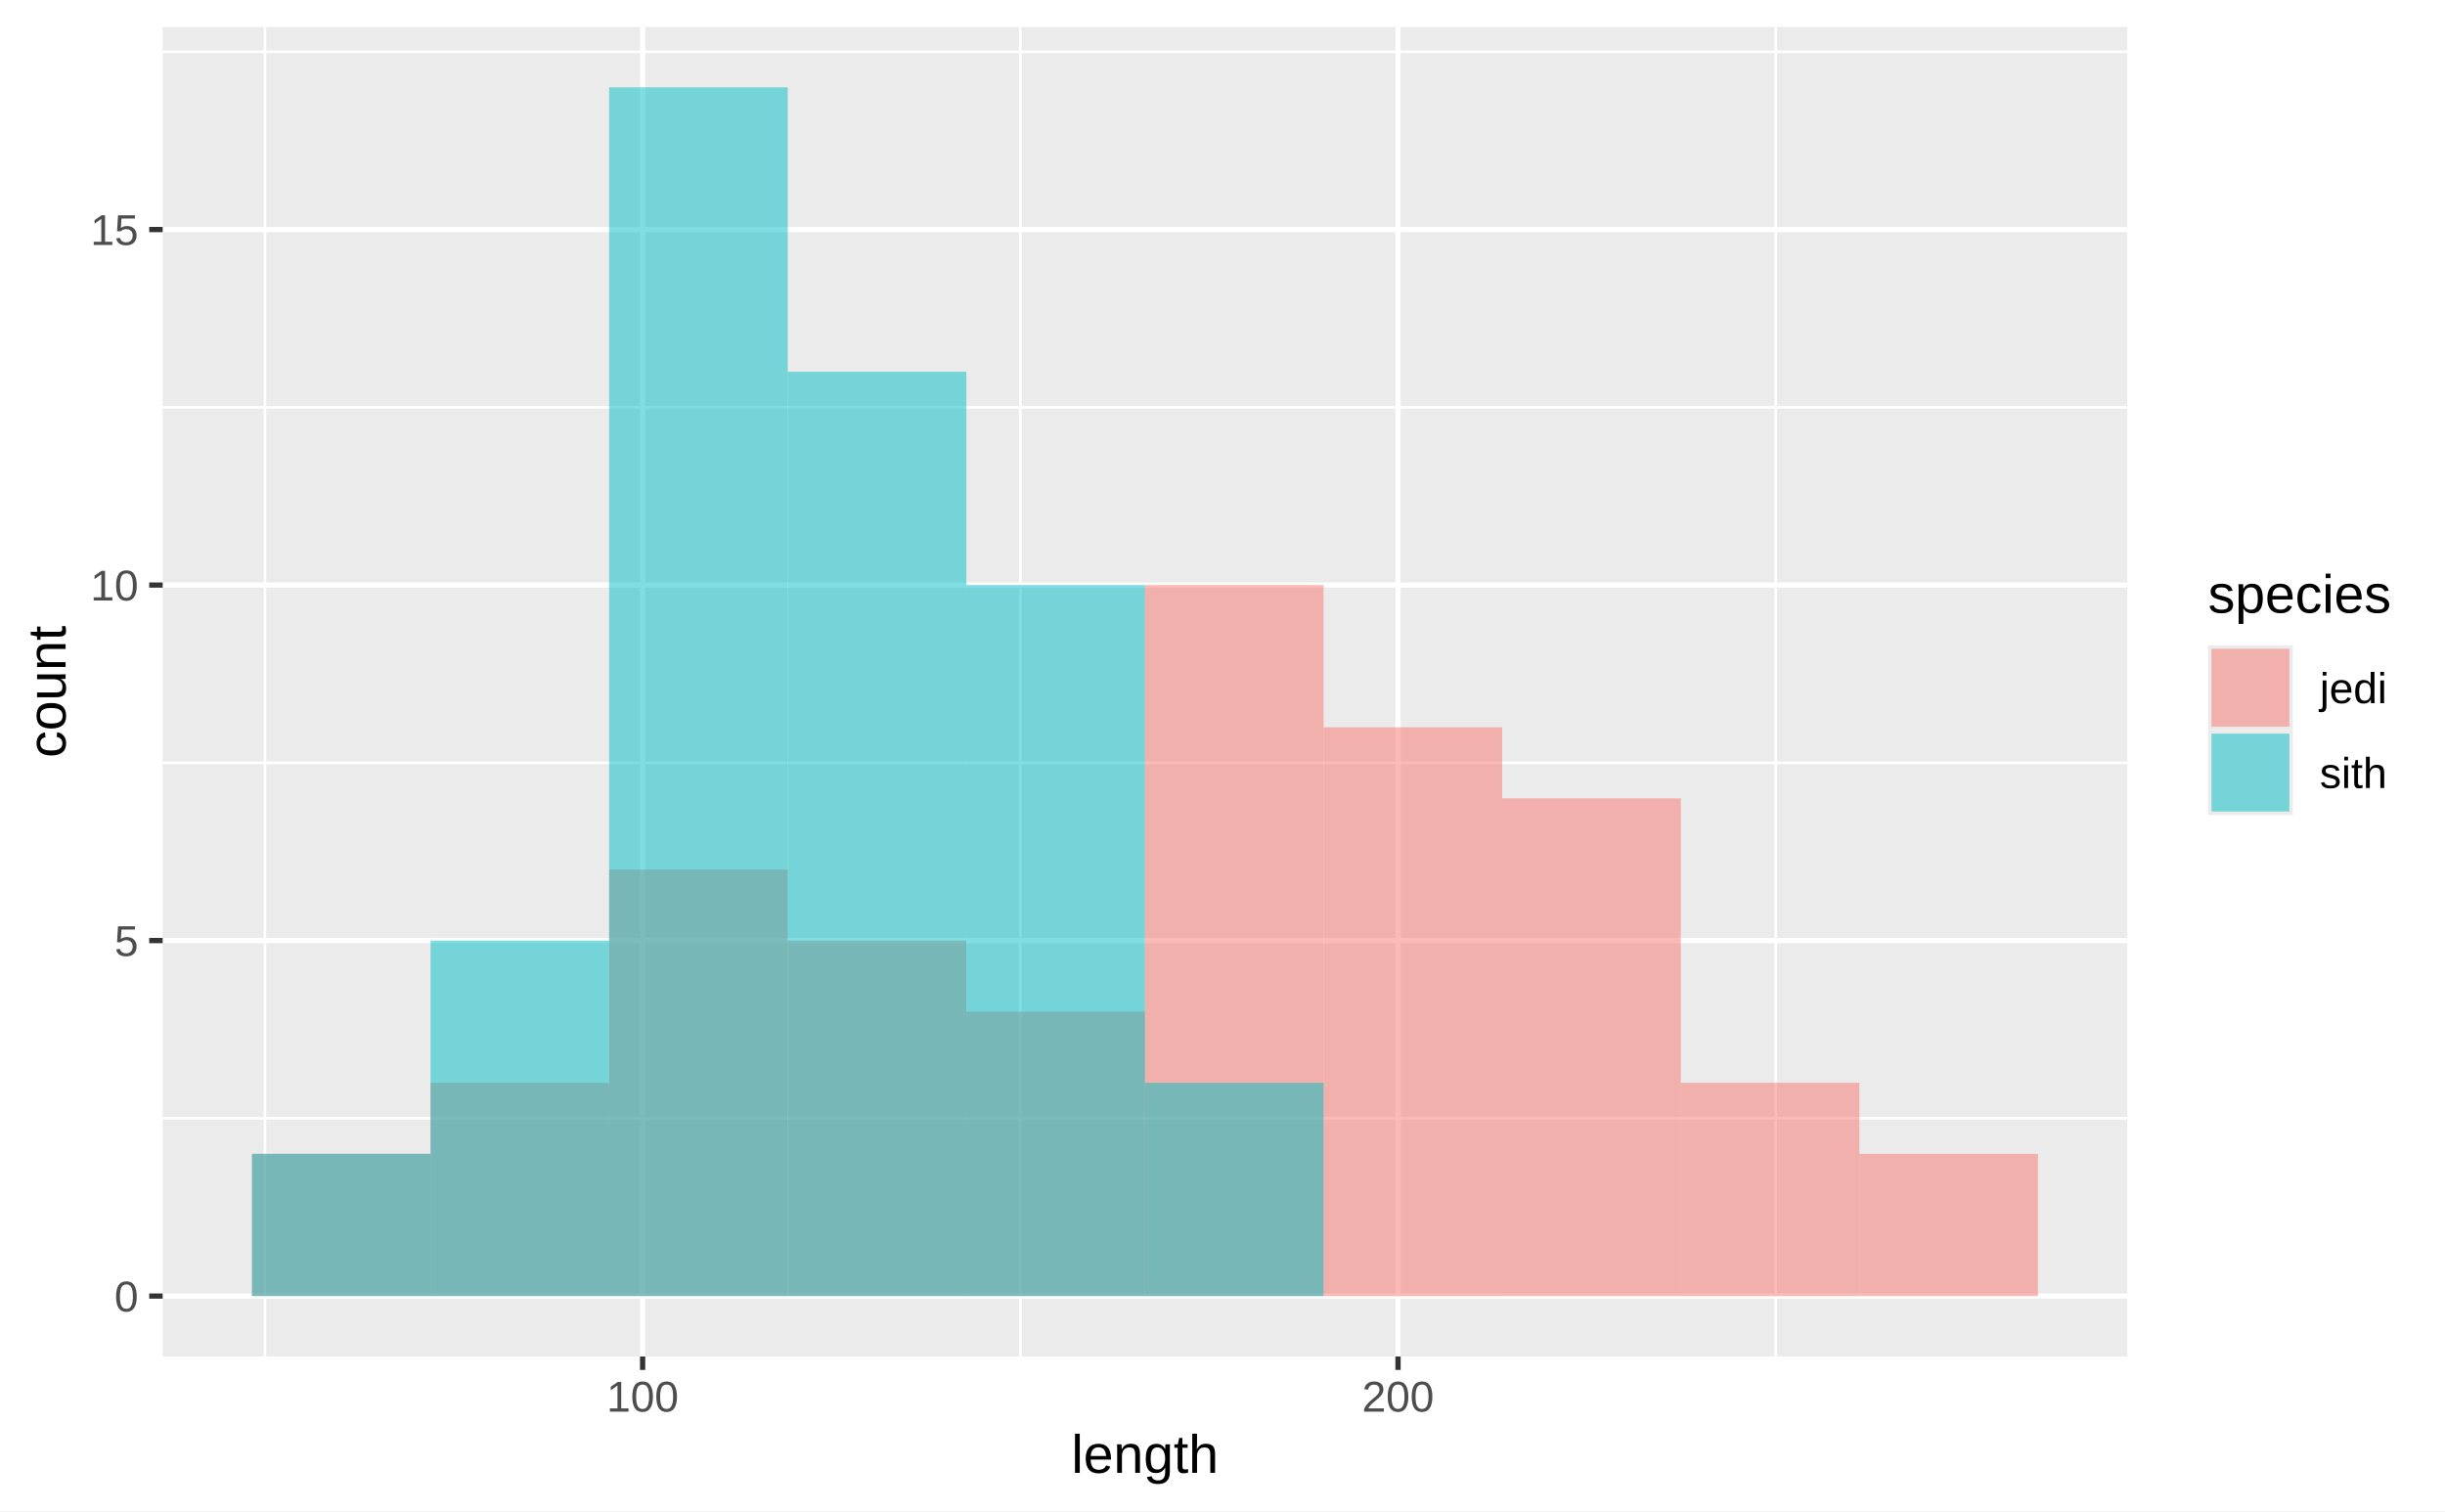
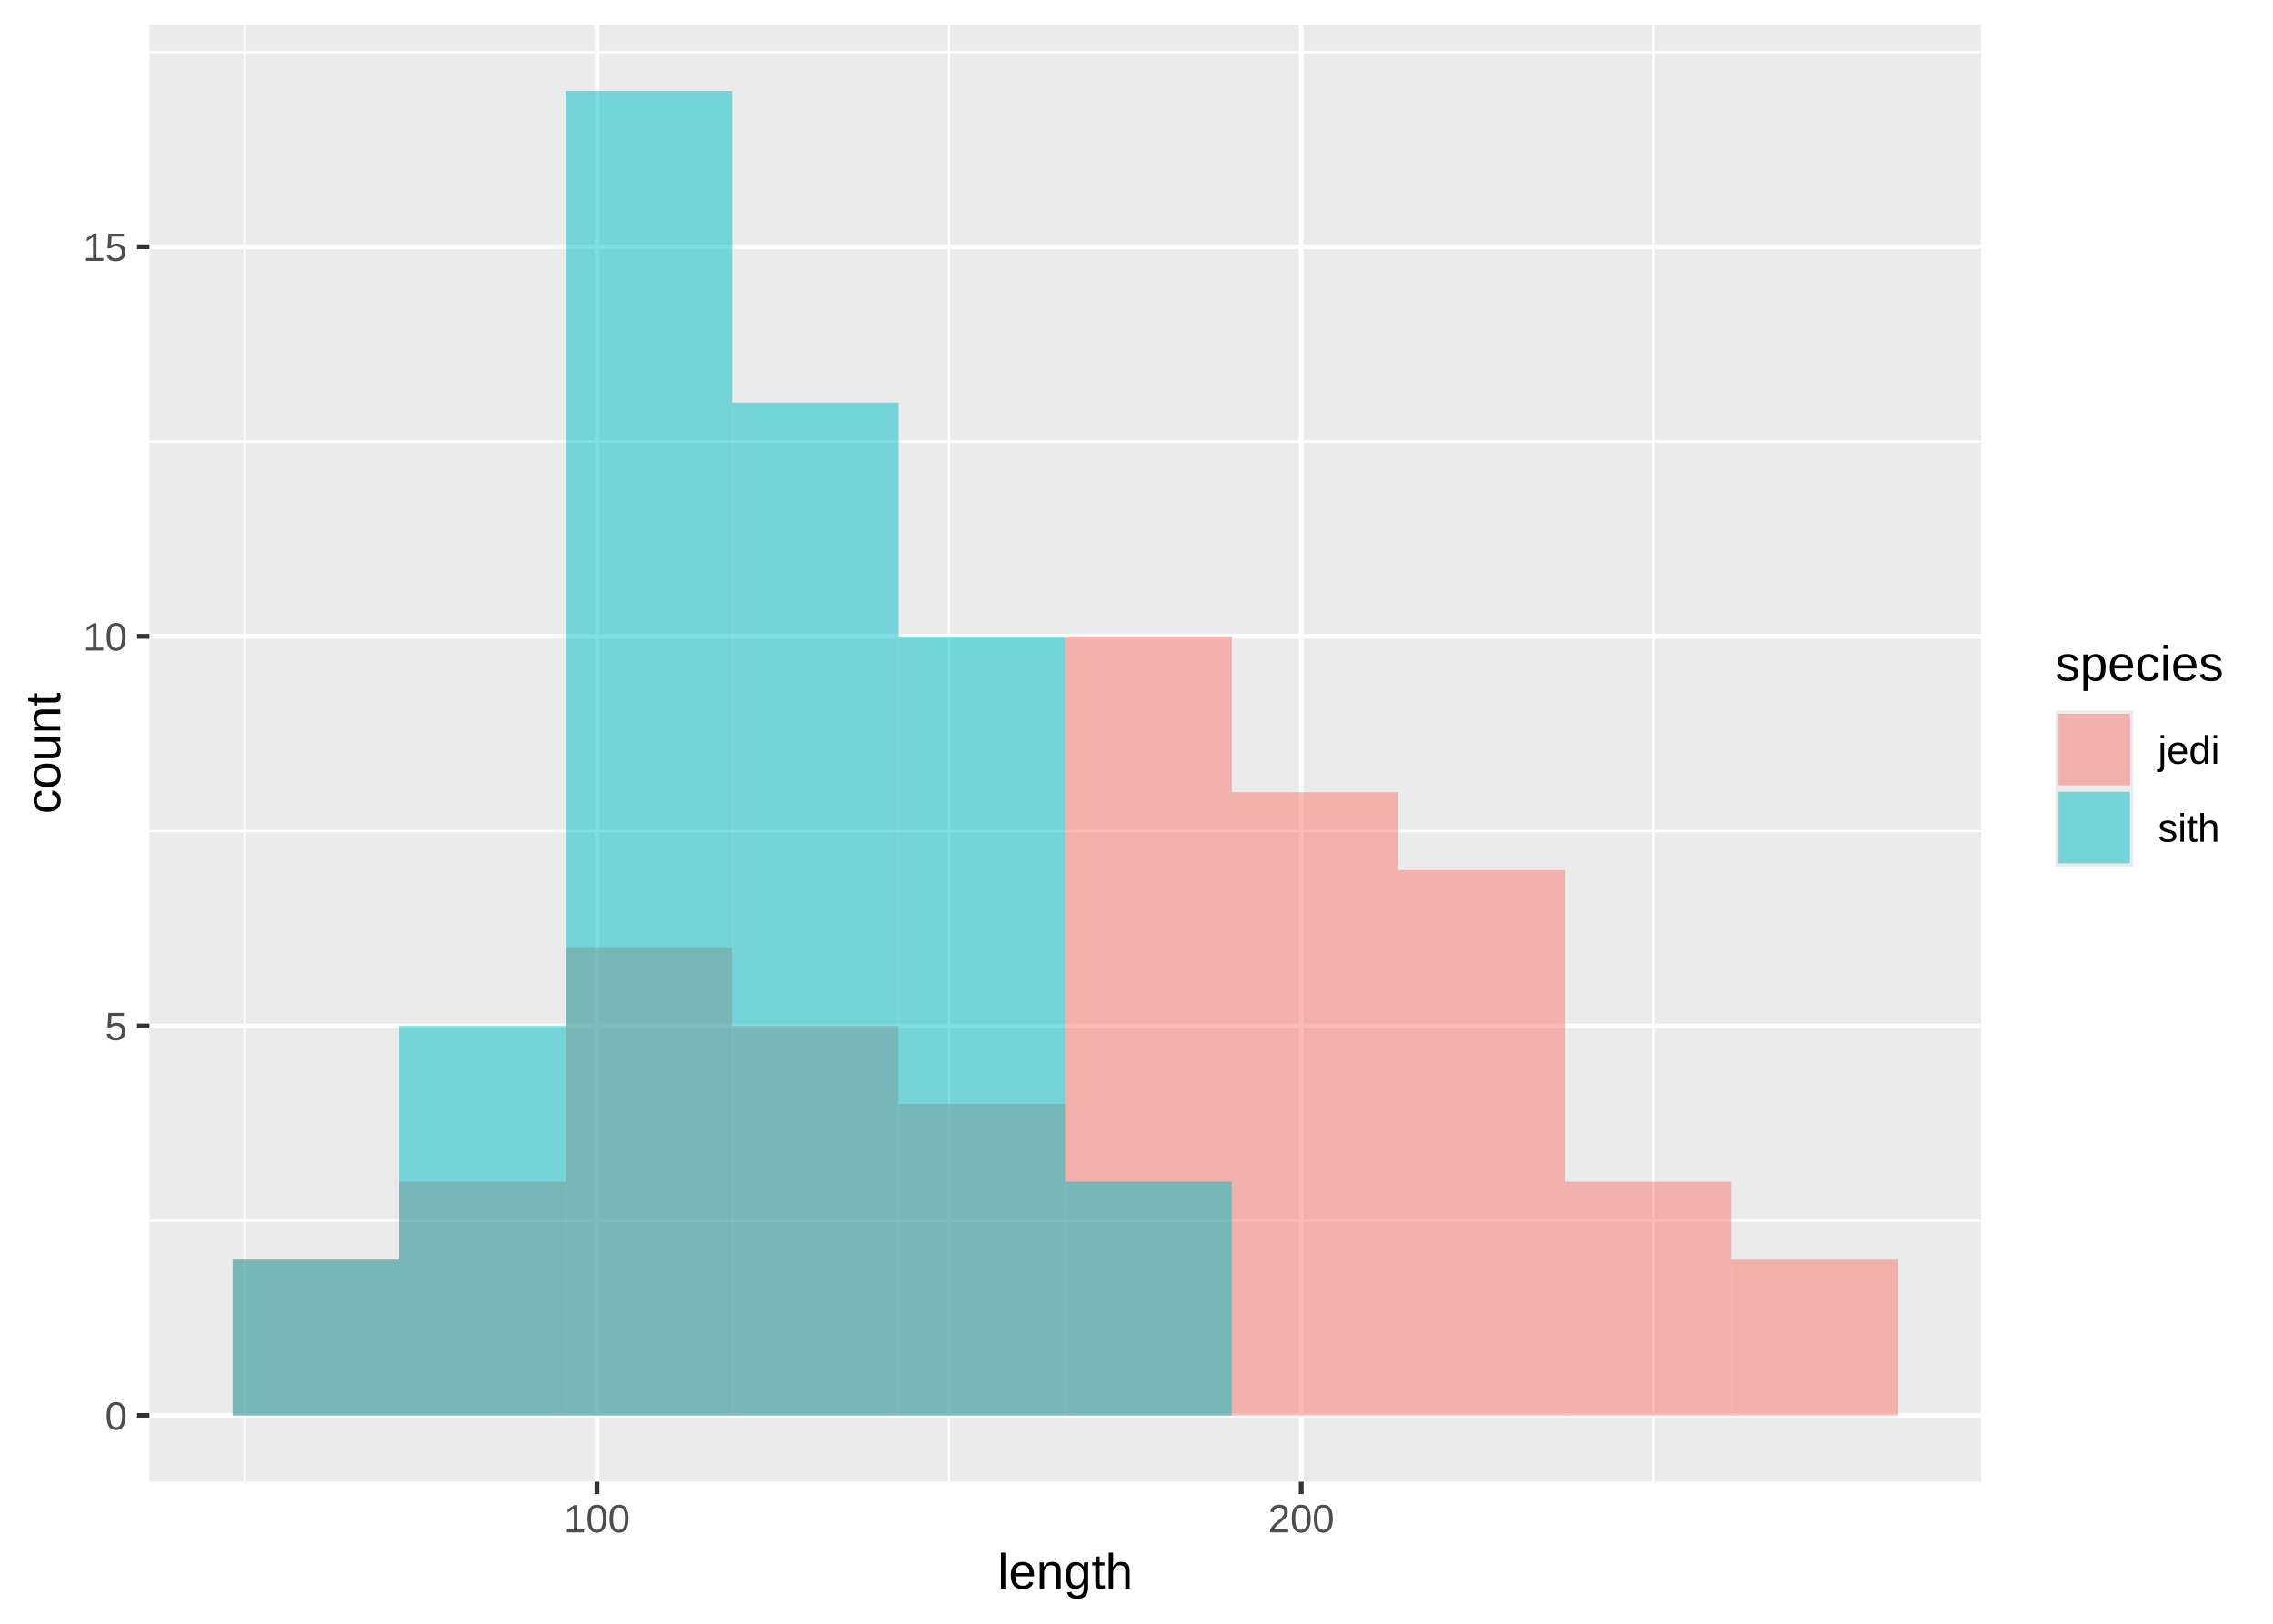
- <svg xmlns="http://www.w3.org/2000/svg" width="498.00pt" height="307.79pt" viewBox="0 0 498.00 307.79">
+ <svg xmlns="http://www.w3.org/2000/svg" width="504.00pt" height="360.00pt" viewBox="0 0 504.00 360.00">
  <g class="svglite">
    <defs>
      <style type="text/css">
    .svglite line, .svglite polyline, .svglite polygon, .svglite path, .svglite rect, .svglite circle {
      fill: none;
      stroke: #000000;
      stroke-linecap: round;
      stroke-linejoin: round;
      stroke-miterlimit: 10.00;
    }
    .svglite text {
      white-space: pre;
    }
    .svglite g.glyphgroup path {
      fill: inherit;
      stroke: none;
    }
  </style>
    </defs>
    <rect width="100%" height="100%" style="stroke: none; fill: #FFFFFF;" />
    <defs>
-       <clipPath id="cpMC4wMHw0OTguMDB8MC4wMHwzMDcuNzk=">
-         <rect x="0.00" y="0.00" width="498.00" height="307.79" />
+       <clipPath id="cpMC4wMHw1MDQuMDB8MC4wMHwzNjAuMDA=">
+         <rect x="0.00" y="0.00" width="504.00" height="360.00" />
      </clipPath>
    </defs>
-     <g clip-path="url(#cpMC4wMHw0OTguMDB8MC4wMHwzMDcuNzk=)">
-       <rect x="0" y="0.00" width="498.00" height="307.79" style="stroke-width: 1.07; stroke: #FFFFFF; fill: #FFFFFF;" />
+     <g clip-path="url(#cpMC4wMHw1MDQuMDB8MC4wMHwzNjAuMDA=)">
+       <rect x="0" y="0.00" width="504.00" height="360.00" style="stroke-width: 1.07; stroke: #FFFFFF; fill: #FFFFFF;" />
    </g>
    <defs>
-       <clipPath id="cpMzMuMTN8NDMzLjI5fDUuNDh8Mjc2LjI5">
-         <rect x="33.13" y="5.48" width="400.16" height="270.81" />
+       <clipPath id="cpMzMuMTN8NDM5LjI5fDUuNDh8MzI4LjUw">
+         <rect x="33.13" y="5.48" width="406.16" height="323.02" />
      </clipPath>
    </defs>
-     <g clip-path="url(#cpMzMuMTN8NDMzLjI5fDUuNDh8Mjc2LjI5)">
-       <rect x="33.13" y="5.48" width="400.16" height="270.81" style="stroke-width: 1.07; stroke: none; fill: #EBEBEB;" />
-       <polyline points="33.13,227.78 433.29,227.78 " style="stroke-width: 0.53; stroke: #FFFFFF; stroke-linecap: butt;" />
-       <polyline points="33.13,155.37 433.29,155.37 " style="stroke-width: 0.53; stroke: #FFFFFF; stroke-linecap: butt;" />
-       <polyline points="33.13,82.96 433.29,82.96 " style="stroke-width: 0.53; stroke: #FFFFFF; stroke-linecap: butt;" />
-       <polyline points="33.13,10.55 433.29,10.55 " style="stroke-width: 0.53; stroke: #FFFFFF; stroke-linecap: butt;" />
-       <polyline points="53.97,276.29 53.97,5.48 " style="stroke-width: 0.53; stroke: #FFFFFF; stroke-linecap: butt;" />
-       <polyline points="207.82,276.29 207.82,5.48 " style="stroke-width: 0.53; stroke: #FFFFFF; stroke-linecap: butt;" />
-       <polyline points="361.68,276.29 361.68,5.48 " style="stroke-width: 0.53; stroke: #FFFFFF; stroke-linecap: butt;" />
-       <polyline points="33.13,263.98 433.29,263.98 " style="stroke-width: 1.07; stroke: #FFFFFF; stroke-linecap: butt;" />
-       <polyline points="33.13,191.57 433.29,191.57 " style="stroke-width: 1.07; stroke: #FFFFFF; stroke-linecap: butt;" />
-       <polyline points="33.13,119.16 433.29,119.16 " style="stroke-width: 1.07; stroke: #FFFFFF; stroke-linecap: butt;" />
-       <polyline points="33.13,46.75 433.29,46.75 " style="stroke-width: 1.07; stroke: #FFFFFF; stroke-linecap: butt;" />
-       <polyline points="130.89,276.29 130.89,5.48 " style="stroke-width: 1.07; stroke: #FFFFFF; stroke-linecap: butt;" />
-       <polyline points="284.75,276.29 284.75,5.48 " style="stroke-width: 1.07; stroke: #FFFFFF; stroke-linecap: butt;" />
-       <rect x="51.32" y="235.02" width="36.38" height="28.96" style="stroke-width: 1.07; stroke: none; stroke-linecap: butt; stroke-linejoin: miter; fill: #F8766D; fill-opacity: 0.50;" />
-       <rect x="87.69" y="220.54" width="36.38" height="43.45" style="stroke-width: 1.07; stroke: none; stroke-linecap: butt; stroke-linejoin: miter; fill: #F8766D; fill-opacity: 0.50;" />
-       <rect x="124.07" y="177.09" width="36.38" height="86.89" style="stroke-width: 1.07; stroke: none; stroke-linecap: butt; stroke-linejoin: miter; fill: #F8766D; fill-opacity: 0.50;" />
-       <rect x="160.45" y="191.57" width="36.38" height="72.41" style="stroke-width: 1.07; stroke: none; stroke-linecap: butt; stroke-linejoin: miter; fill: #F8766D; fill-opacity: 0.50;" />
-       <rect x="196.83" y="206.05" width="36.38" height="57.93" style="stroke-width: 1.07; stroke: none; stroke-linecap: butt; stroke-linejoin: miter; fill: #F8766D; fill-opacity: 0.50;" />
-       <rect x="233.21" y="119.16" width="36.38" height="144.82" style="stroke-width: 1.07; stroke: none; stroke-linecap: butt; stroke-linejoin: miter; fill: #F8766D; fill-opacity: 0.50;" />
-       <rect x="269.59" y="148.13" width="36.38" height="115.86" style="stroke-width: 1.07; stroke: none; stroke-linecap: butt; stroke-linejoin: miter; fill: #F8766D; fill-opacity: 0.50;" />
-       <rect x="305.97" y="162.61" width="36.38" height="101.37" style="stroke-width: 1.07; stroke: none; stroke-linecap: butt; stroke-linejoin: miter; fill: #F8766D; fill-opacity: 0.50;" />
-       <rect x="342.34" y="220.54" width="36.38" height="43.45" style="stroke-width: 1.07; stroke: none; stroke-linecap: butt; stroke-linejoin: miter; fill: #F8766D; fill-opacity: 0.50;" />
-       <rect x="378.72" y="235.02" width="36.38" height="28.96" style="stroke-width: 1.07; stroke: none; stroke-linecap: butt; stroke-linejoin: miter; fill: #F8766D; fill-opacity: 0.50;" />
-       <rect x="51.32" y="235.02" width="36.38" height="28.96" style="stroke-width: 1.07; stroke: none; stroke-linecap: butt; stroke-linejoin: miter; fill: #00BFC4; fill-opacity: 0.50;" />
-       <rect x="87.69" y="191.57" width="36.38" height="72.41" style="stroke-width: 1.07; stroke: none; stroke-linecap: butt; stroke-linejoin: miter; fill: #00BFC4; fill-opacity: 0.50;" />
-       <rect x="124.07" y="17.79" width="36.38" height="246.19" style="stroke-width: 1.07; stroke: none; stroke-linecap: butt; stroke-linejoin: miter; fill: #00BFC4; fill-opacity: 0.50;" />
-       <rect x="160.45" y="75.72" width="36.38" height="188.26" style="stroke-width: 1.07; stroke: none; stroke-linecap: butt; stroke-linejoin: miter; fill: #00BFC4; fill-opacity: 0.50;" />
-       <rect x="196.83" y="119.16" width="36.38" height="144.82" style="stroke-width: 1.07; stroke: none; stroke-linecap: butt; stroke-linejoin: miter; fill: #00BFC4; fill-opacity: 0.50;" />
-       <rect x="233.21" y="220.54" width="36.38" height="43.45" style="stroke-width: 1.07; stroke: none; stroke-linecap: butt; stroke-linejoin: miter; fill: #00BFC4; fill-opacity: 0.50;" />
-       <rect x="269.59" y="263.98" width="36.38" height="0.00" style="stroke-width: 1.07; stroke: none; stroke-linecap: butt; stroke-linejoin: miter; fill: #00BFC4; fill-opacity: 0.50;" />
-       <rect x="305.97" y="263.98" width="36.38" height="0.00" style="stroke-width: 1.07; stroke: none; stroke-linecap: butt; stroke-linejoin: miter; fill: #00BFC4; fill-opacity: 0.50;" />
-       <rect x="342.34" y="263.98" width="36.38" height="0.00" style="stroke-width: 1.07; stroke: none; stroke-linecap: butt; stroke-linejoin: miter; fill: #00BFC4; fill-opacity: 0.50;" />
-       <rect x="378.72" y="263.98" width="36.38" height="0.00" style="stroke-width: 1.07; stroke: none; stroke-linecap: butt; stroke-linejoin: miter; fill: #00BFC4; fill-opacity: 0.50;" />
+     <g clip-path="url(#cpMzMuMTN8NDM5LjI5fDUuNDh8MzI4LjUw)">
+       <rect x="33.13" y="5.48" width="406.16" height="323.02" style="stroke-width: 1.07; stroke: none; fill: #EBEBEB;" />
+       <polyline points="33.13,270.64 439.29,270.64 " style="stroke-width: 0.53; stroke: #FFFFFF; stroke-linecap: butt;" />
+       <polyline points="33.13,184.27 439.29,184.27 " style="stroke-width: 0.53; stroke: #FFFFFF; stroke-linecap: butt;" />
+       <polyline points="33.13,97.90 439.29,97.90 " style="stroke-width: 0.53; stroke: #FFFFFF; stroke-linecap: butt;" />
+       <polyline points="33.13,11.53 439.29,11.53 " style="stroke-width: 0.53; stroke: #FFFFFF; stroke-linecap: butt;" />
+       <polyline points="54.28,328.50 54.28,5.48 " style="stroke-width: 0.53; stroke: #FFFFFF; stroke-linecap: butt;" />
+       <polyline points="210.44,328.50 210.44,5.48 " style="stroke-width: 0.53; stroke: #FFFFFF; stroke-linecap: butt;" />
+       <polyline points="366.60,328.50 366.60,5.48 " style="stroke-width: 0.53; stroke: #FFFFFF; stroke-linecap: butt;" />
+       <polyline points="33.13,313.82 439.29,313.82 " style="stroke-width: 1.07; stroke: #FFFFFF; stroke-linecap: butt;" />
+       <polyline points="33.13,227.45 439.29,227.45 " style="stroke-width: 1.07; stroke: #FFFFFF; stroke-linecap: butt;" />
+       <polyline points="33.13,141.08 439.29,141.08 " style="stroke-width: 1.07; stroke: #FFFFFF; stroke-linecap: butt;" />
+       <polyline points="33.13,54.71 439.29,54.71 " style="stroke-width: 1.07; stroke: #FFFFFF; stroke-linecap: butt;" />
+       <polyline points="132.36,328.50 132.36,5.48 " style="stroke-width: 1.07; stroke: #FFFFFF; stroke-linecap: butt;" />
+       <polyline points="288.52,328.50 288.52,5.48 " style="stroke-width: 1.07; stroke: #FFFFFF; stroke-linecap: butt;" />
+       <rect x="51.59" y="279.27" width="36.92" height="34.55" style="stroke-width: 1.07; stroke: none; stroke-linecap: butt; stroke-linejoin: miter; fill: #F8766D; fill-opacity: 0.50;" />
+       <rect x="88.51" y="262.00" width="36.92" height="51.82" style="stroke-width: 1.07; stroke: none; stroke-linecap: butt; stroke-linejoin: miter; fill: #F8766D; fill-opacity: 0.50;" />
+       <rect x="125.44" y="210.18" width="36.92" height="103.64" style="stroke-width: 1.07; stroke: none; stroke-linecap: butt; stroke-linejoin: miter; fill: #F8766D; fill-opacity: 0.50;" />
+       <rect x="162.36" y="227.45" width="36.92" height="86.37" style="stroke-width: 1.07; stroke: none; stroke-linecap: butt; stroke-linejoin: miter; fill: #F8766D; fill-opacity: 0.50;" />
+       <rect x="199.28" y="244.72" width="36.92" height="69.10" style="stroke-width: 1.07; stroke: none; stroke-linecap: butt; stroke-linejoin: miter; fill: #F8766D; fill-opacity: 0.50;" />
+       <rect x="236.21" y="141.08" width="36.92" height="172.74" style="stroke-width: 1.07; stroke: none; stroke-linecap: butt; stroke-linejoin: miter; fill: #F8766D; fill-opacity: 0.50;" />
+       <rect x="273.13" y="175.63" width="36.92" height="138.19" style="stroke-width: 1.07; stroke: none; stroke-linecap: butt; stroke-linejoin: miter; fill: #F8766D; fill-opacity: 0.50;" />
+       <rect x="310.06" y="192.90" width="36.92" height="120.92" style="stroke-width: 1.07; stroke: none; stroke-linecap: butt; stroke-linejoin: miter; fill: #F8766D; fill-opacity: 0.50;" />
+       <rect x="346.98" y="262.00" width="36.92" height="51.82" style="stroke-width: 1.07; stroke: none; stroke-linecap: butt; stroke-linejoin: miter; fill: #F8766D; fill-opacity: 0.50;" />
+       <rect x="383.90" y="279.27" width="36.92" height="34.55" style="stroke-width: 1.07; stroke: none; stroke-linecap: butt; stroke-linejoin: miter; fill: #F8766D; fill-opacity: 0.50;" />
+       <rect x="51.59" y="279.27" width="36.92" height="34.55" style="stroke-width: 1.07; stroke: none; stroke-linecap: butt; stroke-linejoin: miter; fill: #00BFC4; fill-opacity: 0.50;" />
+       <rect x="88.51" y="227.45" width="36.92" height="86.37" style="stroke-width: 1.07; stroke: none; stroke-linecap: butt; stroke-linejoin: miter; fill: #00BFC4; fill-opacity: 0.50;" />
+       <rect x="125.44" y="20.16" width="36.92" height="293.66" style="stroke-width: 1.07; stroke: none; stroke-linecap: butt; stroke-linejoin: miter; fill: #00BFC4; fill-opacity: 0.50;" />
+       <rect x="162.36" y="89.26" width="36.92" height="224.56" style="stroke-width: 1.07; stroke: none; stroke-linecap: butt; stroke-linejoin: miter; fill: #00BFC4; fill-opacity: 0.50;" />
+       <rect x="199.28" y="141.08" width="36.92" height="172.74" style="stroke-width: 1.07; stroke: none; stroke-linecap: butt; stroke-linejoin: miter; fill: #00BFC4; fill-opacity: 0.50;" />
+       <rect x="236.21" y="262.00" width="36.92" height="51.82" style="stroke-width: 1.07; stroke: none; stroke-linecap: butt; stroke-linejoin: miter; fill: #00BFC4; fill-opacity: 0.50;" />
+       <rect x="273.13" y="313.82" width="36.92" height="0.00" style="stroke-width: 1.07; stroke: none; stroke-linecap: butt; stroke-linejoin: miter; fill: #00BFC4; fill-opacity: 0.50;" />
+       <rect x="310.06" y="313.82" width="36.92" height="0.00" style="stroke-width: 1.07; stroke: none; stroke-linecap: butt; stroke-linejoin: miter; fill: #00BFC4; fill-opacity: 0.50;" />
+       <rect x="346.98" y="313.82" width="36.92" height="0.00" style="stroke-width: 1.07; stroke: none; stroke-linecap: butt; stroke-linejoin: miter; fill: #00BFC4; fill-opacity: 0.50;" />
+       <rect x="383.90" y="313.82" width="36.92" height="0.00" style="stroke-width: 1.07; stroke: none; stroke-linecap: butt; stroke-linejoin: miter; fill: #00BFC4; fill-opacity: 0.50;" />
    </g>
-     <g clip-path="url(#cpMC4wMHw0OTguMDB8MC4wMHwzMDcuNzk=)">
-       <text x="28.20" y="267.13" text-anchor="end" style="font-size: 8.80px;fill: #4D4D4D; font-family: &quot;Arial&quot;;" textLength="4.89px" lengthAdjust="spacingAndGlyphs">0</text>
-       <text x="28.20" y="194.72" text-anchor="end" style="font-size: 8.80px;fill: #4D4D4D; font-family: &quot;Arial&quot;;" textLength="4.89px" lengthAdjust="spacingAndGlyphs">5</text>
-       <text x="28.20" y="122.31" text-anchor="end" style="font-size: 8.80px;fill: #4D4D4D; font-family: &quot;Arial&quot;;" textLength="9.78px" lengthAdjust="spacingAndGlyphs">10</text>
-       <text x="28.20" y="49.90" text-anchor="end" style="font-size: 8.80px;fill: #4D4D4D; font-family: &quot;Arial&quot;;" textLength="9.78px" lengthAdjust="spacingAndGlyphs">15</text>
-       <polyline points="30.39,263.98 33.13,263.98 " style="stroke-width: 1.07; stroke: #333333; stroke-linecap: butt;" />
-       <polyline points="30.39,191.57 33.13,191.57 " style="stroke-width: 1.07; stroke: #333333; stroke-linecap: butt;" />
-       <polyline points="30.39,119.16 33.13,119.16 " style="stroke-width: 1.07; stroke: #333333; stroke-linecap: butt;" />
-       <polyline points="30.39,46.75 33.13,46.75 " style="stroke-width: 1.07; stroke: #333333; stroke-linecap: butt;" />
-       <polyline points="130.89,279.03 130.89,276.29 " style="stroke-width: 1.07; stroke: #333333; stroke-linecap: butt;" />
-       <polyline points="284.75,279.03 284.75,276.29 " style="stroke-width: 1.07; stroke: #333333; stroke-linecap: butt;" />
-       <text x="130.89" y="287.52" text-anchor="middle" style="font-size: 8.80px;fill: #4D4D4D; font-family: &quot;Arial&quot;;" textLength="14.67px" lengthAdjust="spacingAndGlyphs">100</text>
-       <text x="284.75" y="287.52" text-anchor="middle" style="font-size: 8.80px;fill: #4D4D4D; font-family: &quot;Arial&quot;;" textLength="14.67px" lengthAdjust="spacingAndGlyphs">200</text>
-       <text x="233.21" y="299.99" text-anchor="middle" style="font-size: 11.00px; font-family: &quot;Arial&quot;;" textLength="30.00px" lengthAdjust="spacingAndGlyphs">length</text>
-       <text transform="translate(13.36,140.89) rotate(-90)" text-anchor="middle" style="font-size: 11.00px; font-family: &quot;Arial&quot;;" textLength="26.94px" lengthAdjust="spacingAndGlyphs">count</text>
-       <rect x="444.25" y="110.29" width="48.27" height="61.19" style="stroke-width: 1.07; stroke: none; fill: #FFFFFF;" />
-       <text x="449.73" y="124.80" style="font-size: 11.00px; font-family: &quot;Arial&quot;;" textLength="37.31px" lengthAdjust="spacingAndGlyphs">species</text>
-       <rect x="449.73" y="131.44" width="17.28" height="17.28" style="stroke-width: 1.07; stroke: none; fill: #EBEBEB;" />
-       <rect x="450.44" y="132.15" width="15.86" height="15.86" style="stroke-width: 1.07; stroke: none; stroke-linecap: butt; stroke-linejoin: miter; fill: #F8766D; fill-opacity: 0.50;" />
-       <rect x="449.73" y="148.72" width="17.28" height="17.28" style="stroke-width: 1.07; stroke: none; fill: #EBEBEB;" />
-       <rect x="450.44" y="149.43" width="15.86" height="15.86" style="stroke-width: 1.07; stroke: none; stroke-linecap: butt; stroke-linejoin: miter; fill: #00BFC4; fill-opacity: 0.50;" />
-       <text x="472.49" y="143.23" style="font-size: 8.80px; font-family: &quot;Arial&quot;;" textLength="13.69px" lengthAdjust="spacingAndGlyphs">jedi</text>
-       <text x="472.49" y="160.51" style="font-size: 8.80px; font-family: &quot;Arial&quot;;" textLength="13.69px" lengthAdjust="spacingAndGlyphs">sith</text>
+     <g clip-path="url(#cpMC4wMHw1MDQuMDB8MC4wMHwzNjAuMDA=)">
+       <text x="28.20" y="316.97" text-anchor="end" style="font-size: 8.80px;fill: #4D4D4D; font-family: &quot;Arial&quot;;" textLength="4.89px" lengthAdjust="spacingAndGlyphs">0</text>
+       <text x="28.20" y="230.60" text-anchor="end" style="font-size: 8.80px;fill: #4D4D4D; font-family: &quot;Arial&quot;;" textLength="4.89px" lengthAdjust="spacingAndGlyphs">5</text>
+       <text x="28.20" y="144.23" text-anchor="end" style="font-size: 8.80px;fill: #4D4D4D; font-family: &quot;Arial&quot;;" textLength="9.78px" lengthAdjust="spacingAndGlyphs">10</text>
+       <text x="28.20" y="57.86" text-anchor="end" style="font-size: 8.80px;fill: #4D4D4D; font-family: &quot;Arial&quot;;" textLength="9.78px" lengthAdjust="spacingAndGlyphs">15</text>
+       <polyline points="30.39,313.82 33.13,313.82 " style="stroke-width: 1.07; stroke: #333333; stroke-linecap: butt;" />
+       <polyline points="30.39,227.45 33.13,227.45 " style="stroke-width: 1.07; stroke: #333333; stroke-linecap: butt;" />
+       <polyline points="30.39,141.08 33.13,141.08 " style="stroke-width: 1.07; stroke: #333333; stroke-linecap: butt;" />
+       <polyline points="30.39,54.71 33.13,54.71 " style="stroke-width: 1.07; stroke: #333333; stroke-linecap: butt;" />
+       <polyline points="132.36,331.24 132.36,328.50 " style="stroke-width: 1.07; stroke: #333333; stroke-linecap: butt;" />
+       <polyline points="288.52,331.24 288.52,328.50 " style="stroke-width: 1.07; stroke: #333333; stroke-linecap: butt;" />
+       <text x="132.36" y="339.74" text-anchor="middle" style="font-size: 8.80px;fill: #4D4D4D; font-family: &quot;Arial&quot;;" textLength="14.67px" lengthAdjust="spacingAndGlyphs">100</text>
+       <text x="288.52" y="339.74" text-anchor="middle" style="font-size: 8.80px;fill: #4D4D4D; font-family: &quot;Arial&quot;;" textLength="14.67px" lengthAdjust="spacingAndGlyphs">200</text>
+       <text x="236.21" y="352.20" text-anchor="middle" style="font-size: 11.00px; font-family: &quot;Arial&quot;;" textLength="30.00px" lengthAdjust="spacingAndGlyphs">length</text>
+       <text transform="translate(13.36,166.99) rotate(-90)" text-anchor="middle" style="font-size: 11.00px; font-family: &quot;Arial&quot;;" textLength="26.94px" lengthAdjust="spacingAndGlyphs">count</text>
+       <rect x="450.25" y="136.39" width="48.27" height="61.19" style="stroke-width: 1.07; stroke: none; fill: #FFFFFF;" />
+       <text x="455.73" y="150.91" style="font-size: 11.00px; font-family: &quot;Arial&quot;;" textLength="37.31px" lengthAdjust="spacingAndGlyphs">species</text>
+       <rect x="455.73" y="157.55" width="17.28" height="17.28" style="stroke-width: 1.07; stroke: none; fill: #EBEBEB;" />
+       <rect x="456.44" y="158.26" width="15.86" height="15.86" style="stroke-width: 1.07; stroke: none; stroke-linecap: butt; stroke-linejoin: miter; fill: #F8766D; fill-opacity: 0.50;" />
+       <rect x="455.73" y="174.83" width="17.28" height="17.28" style="stroke-width: 1.07; stroke: none; fill: #EBEBEB;" />
+       <rect x="456.44" y="175.54" width="15.86" height="15.86" style="stroke-width: 1.07; stroke: none; stroke-linecap: butt; stroke-linejoin: miter; fill: #00BFC4; fill-opacity: 0.50;" />
+       <text x="478.49" y="169.34" style="font-size: 8.80px; font-family: &quot;Arial&quot;;" textLength="13.69px" lengthAdjust="spacingAndGlyphs">jedi</text>
+       <text x="478.49" y="186.62" style="font-size: 8.80px; font-family: &quot;Arial&quot;;" textLength="13.69px" lengthAdjust="spacingAndGlyphs">sith</text>
    </g>
  </g>
</svg>
